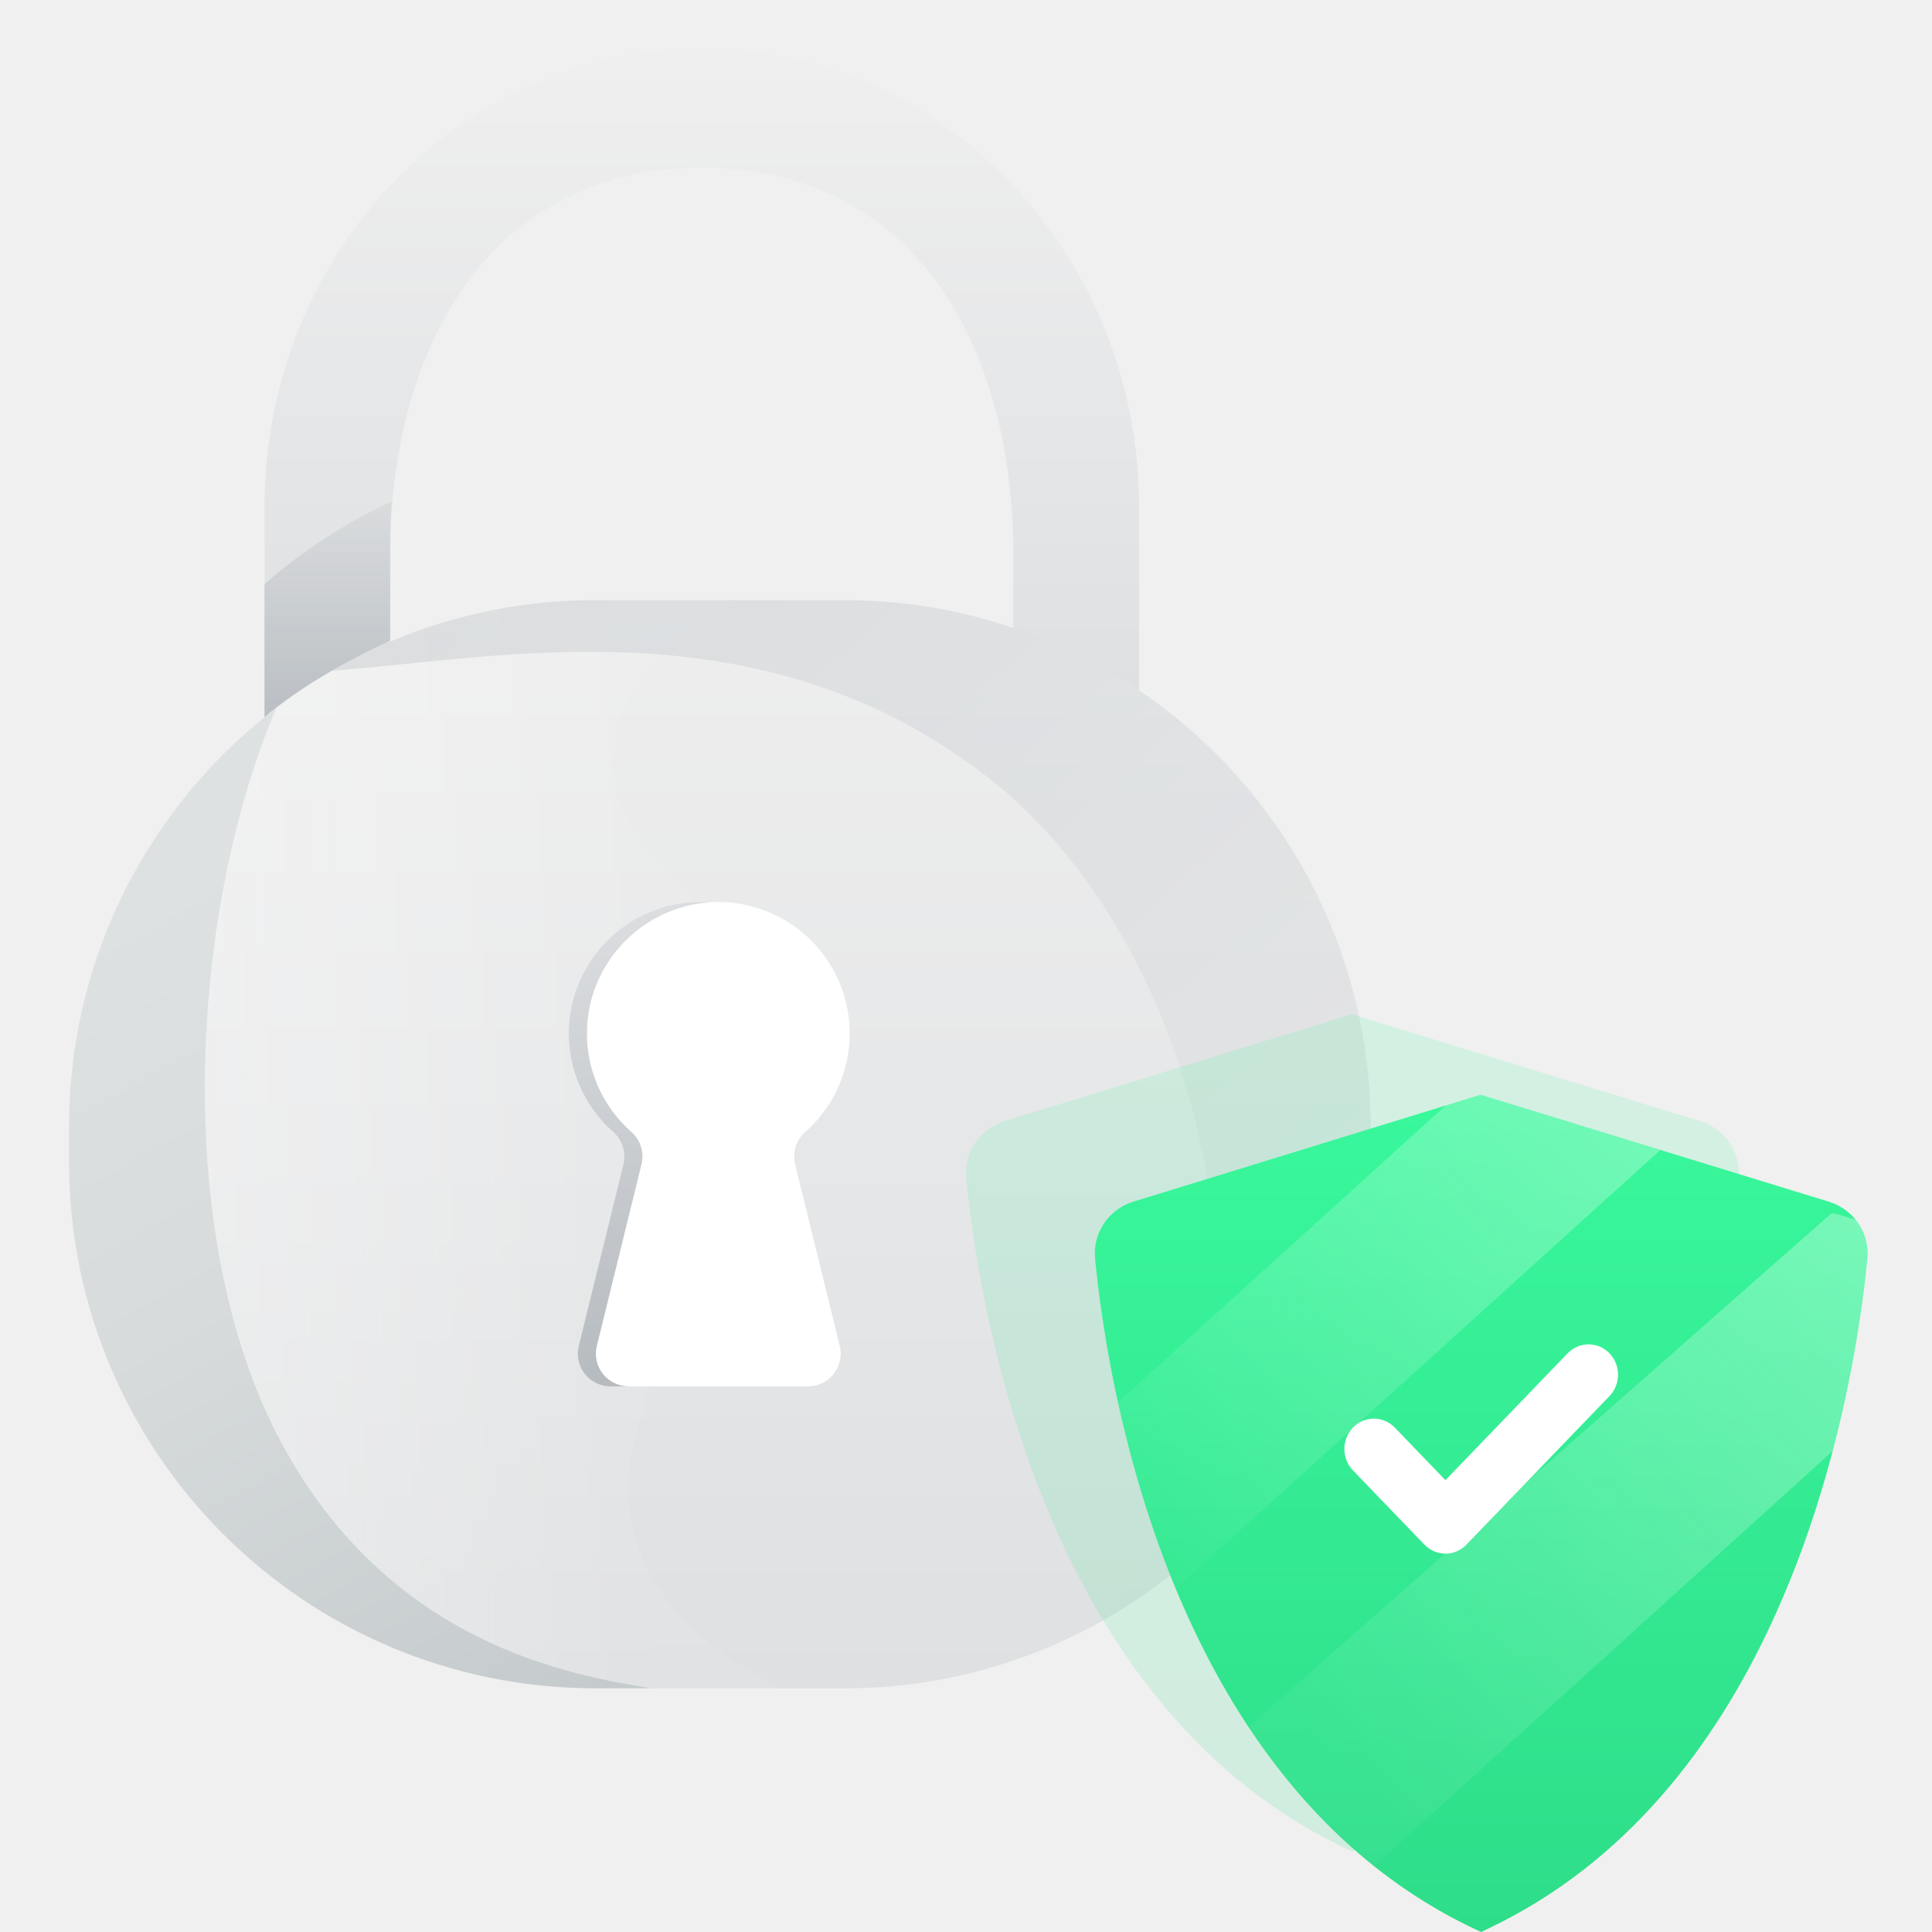
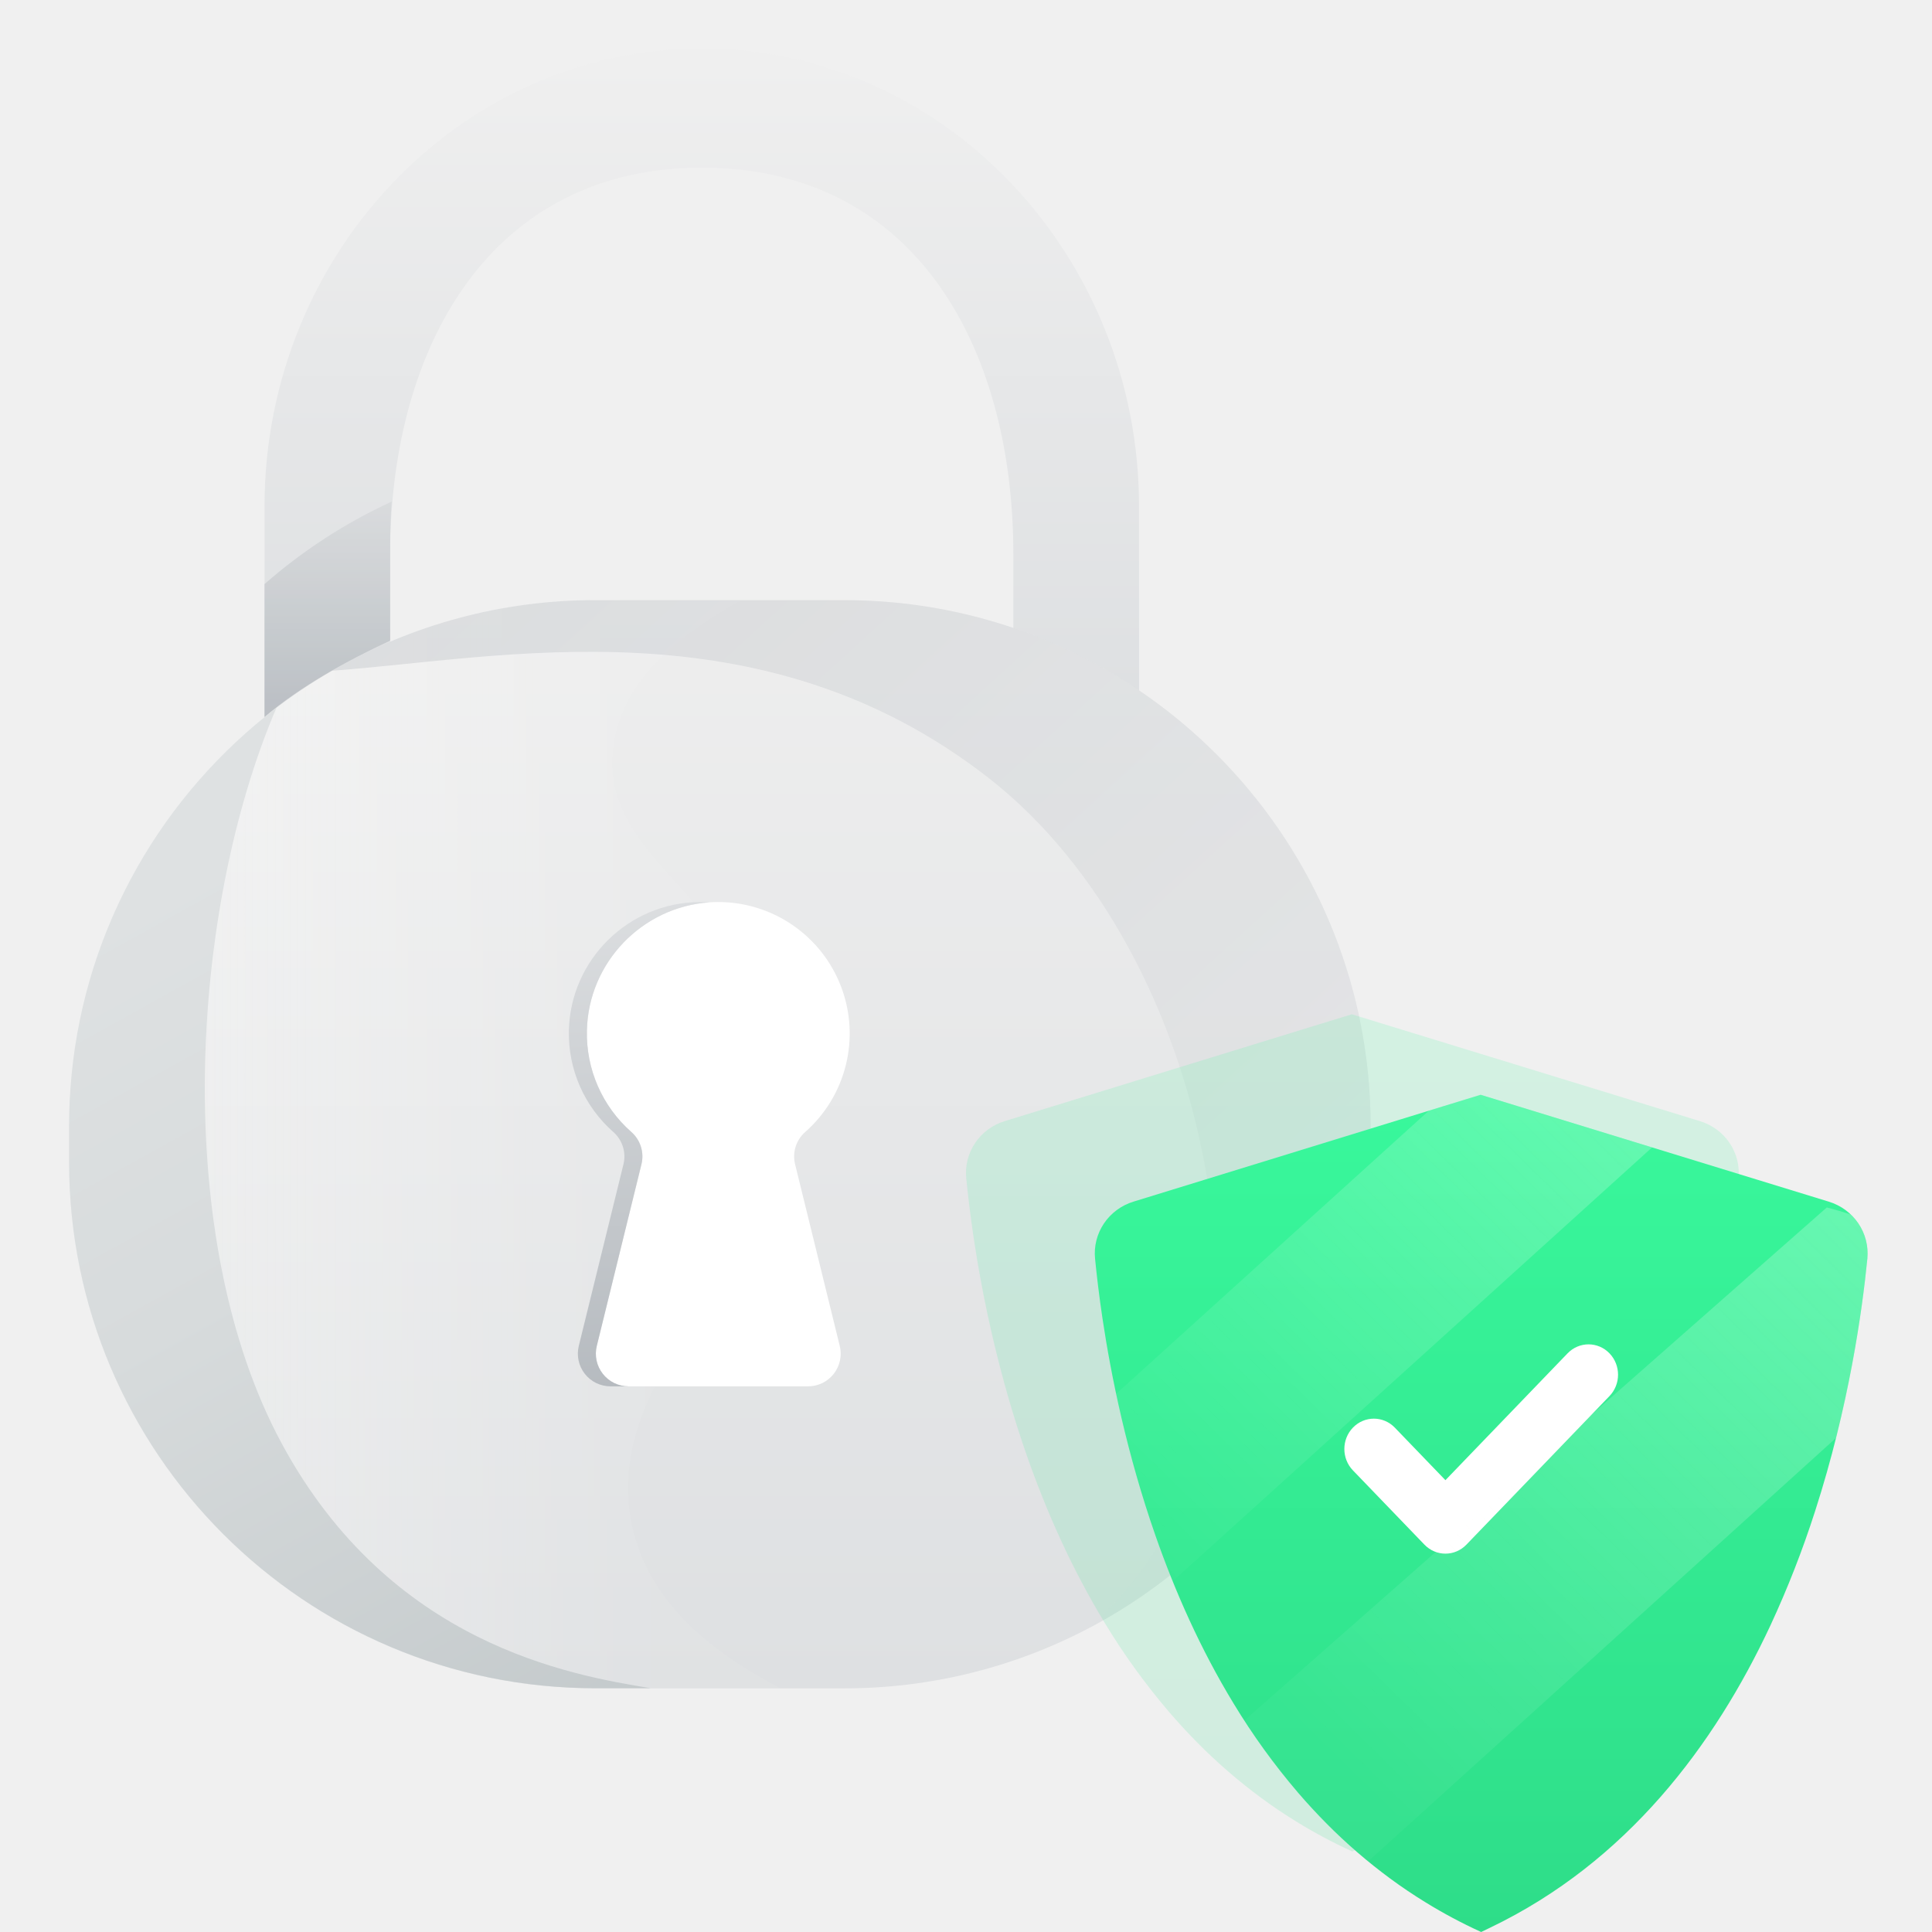
<svg xmlns="http://www.w3.org/2000/svg" width="120" height="120" viewBox="0 0 120 120" fill="none">
-   <path d="M70.747 31.459V45.134H62.941V34.437C62.942 32.992 62.863 31.549 62.702 30.114C61.456 19.155 55.321 10.414 43.589 10.414C37.683 10.414 33.156 12.674 29.972 16.35C29.64 16.733 29.323 17.132 29.02 17.547C26.26 21.32 24.706 26.299 24.323 31.754C24.259 32.636 24.23 33.532 24.23 34.435V45.133H16.43V31.459C16.43 23.487 19.593 16.255 24.667 11.079C29.551 6.097 36.203 3.019 43.511 3.019H43.664C58.568 3.019 70.747 15.818 70.747 31.459Z" fill="url(#paint0_linear_3763_2780)" />
-   <path d="M85.135 69.968V72.167C85.135 83.269 79.601 93.078 71.142 98.986C70.033 99.762 68.877 100.468 67.679 101.1C67.599 101.142 67.52 101.183 67.44 101.227C62.804 103.625 57.659 104.873 52.44 104.866H36.982C18.925 104.866 4.29 90.23 4.29 72.173V69.974C4.29 68.896 4.342 67.83 4.445 66.776C5.315 57.816 9.803 49.913 16.43 44.55C16.674 44.351 16.922 44.157 17.172 43.966C18.063 43.286 18.988 42.653 19.945 42.069C20.166 41.932 20.39 41.799 20.614 41.668C25.587 38.786 31.234 37.271 36.982 37.278H52.442C54.526 37.277 56.606 37.475 58.652 37.868C62.983 38.702 67.098 40.407 70.748 42.881C78.6 48.196 84.015 56.834 84.98 66.773C85.082 67.823 85.134 68.888 85.135 69.968Z" fill="url(#paint1_linear_3763_2780)" />
-   <path opacity="0.5" d="M48.477 104.859H36.981C18.925 104.859 4.289 90.224 4.289 72.167V69.968C4.289 68.889 4.341 67.823 4.444 66.77C5.346 57.479 10.138 49.326 17.171 43.961C22.86 39.615 29.823 37.267 36.982 37.278H46.04C42.173 39.444 38.534 42.268 38.069 46.53C37.307 53.52 46.047 55.536 47.948 65.105C50.473 77.831 37.02 84.431 39.255 94.744C40.275 99.45 44.047 102.547 48.477 104.859Z" fill="url(#paint2_linear_3763_2780)" />
-   <path opacity="0.42" d="M85.135 69.968V72.167C85.135 84.72 78.061 95.621 67.68 101.099C68.856 100.014 70.042 98.756 71.067 97.308C79.852 84.857 75.507 59.316 61.385 48.306C47.248 37.284 31.154 40.897 20.615 41.661C25.588 38.78 31.235 37.267 36.983 37.276H52.442C69.421 37.276 83.374 50.218 84.98 66.77C85.082 67.822 85.134 68.888 85.135 69.968Z" fill="url(#paint3_linear_3763_2780)" />
-   <path d="M40.422 104.859H36.982C18.926 104.859 4.29 90.224 4.29 72.167V69.968C4.29 68.889 4.342 67.823 4.445 66.77C5.347 57.479 10.139 49.325 17.172 43.96C11.777 56.547 10.605 76.907 17.504 89.669C24.246 102.141 35.431 104.041 40.422 104.859Z" fill="url(#paint4_linear_3763_2780)" />
+   <path d="M70.747 31.459V45.134H62.941V34.437C62.942 32.992 62.863 31.549 62.702 30.114C61.456 19.155 55.321 10.414 43.589 10.414C37.683 10.414 33.156 12.674 29.972 16.35C29.64 16.733 29.323 17.132 29.02 17.547C26.26 21.32 24.706 26.299 24.323 31.754C24.259 32.636 24.23 33.532 24.23 34.435V45.133H16.43V31.459C16.43 23.487 19.593 16.255 24.667 11.079C29.551 6.097 36.203 3.019 43.511 3.019H43.664C58.568 3.019 70.747 15.818 70.747 31.459Z" fill="url(#paint0_linear_1760_8076)" />
+   <path d="M85.135 69.968V72.167C85.135 83.269 79.601 93.078 71.142 98.986C70.033 99.762 68.877 100.468 67.679 101.1C67.599 101.142 67.52 101.183 67.44 101.227C62.804 103.625 57.659 104.873 52.44 104.866H36.982C18.925 104.866 4.29 90.23 4.29 72.173V69.974C4.29 68.896 4.342 67.83 4.445 66.776C5.315 57.816 9.803 49.913 16.43 44.55C16.674 44.351 16.922 44.157 17.172 43.966C18.063 43.286 18.988 42.653 19.945 42.069C20.166 41.932 20.39 41.799 20.614 41.668C25.587 38.786 31.234 37.271 36.982 37.278H52.442C54.526 37.277 56.606 37.475 58.652 37.868C62.983 38.702 67.098 40.407 70.748 42.881C78.6 48.196 84.015 56.834 84.98 66.773C85.082 67.823 85.134 68.888 85.135 69.968Z" fill="url(#paint1_linear_1760_8076)" />
+   <path opacity="0.5" d="M48.477 104.859H36.981C18.925 104.859 4.289 90.224 4.289 72.167V69.968C4.289 68.889 4.341 67.823 4.444 66.77C5.346 57.479 10.138 49.326 17.171 43.961C22.86 39.615 29.823 37.267 36.982 37.278H46.04C42.173 39.444 38.534 42.268 38.069 46.53C37.307 53.52 46.047 55.536 47.948 65.105C50.473 77.831 37.02 84.431 39.255 94.744C40.275 99.45 44.047 102.547 48.477 104.859Z" fill="url(#paint2_linear_1760_8076)" />
+   <path opacity="0.42" d="M85.135 69.968V72.167C85.135 84.72 78.061 95.621 67.68 101.099C68.856 100.014 70.042 98.756 71.067 97.308C79.852 84.857 75.507 59.316 61.385 48.306C47.248 37.284 31.154 40.897 20.615 41.661C25.588 38.78 31.235 37.267 36.983 37.276H52.442C69.421 37.276 83.374 50.218 84.98 66.77C85.082 67.822 85.134 68.888 85.135 69.968Z" fill="url(#paint3_linear_1760_8076)" />
+   <path d="M40.422 104.859H36.982C18.926 104.859 4.29 90.224 4.29 72.167V69.968C4.29 68.889 4.342 67.823 4.445 66.77C5.347 57.479 10.139 49.325 17.172 43.96C11.777 56.547 10.605 76.907 17.504 89.669C24.246 102.141 35.431 104.041 40.422 104.859Z" fill="url(#paint4_linear_1760_8076)" />
  <path d="M52.158 83.596C52.232 83.894 52.236 84.206 52.172 84.506C52.107 84.807 51.975 85.089 51.785 85.331C51.596 85.573 51.353 85.769 51.077 85.904C50.8 86.038 50.497 86.108 50.189 86.108H39.038C38.73 86.108 38.427 86.038 38.15 85.904C37.874 85.769 37.632 85.573 37.442 85.331C37.252 85.089 37.12 84.807 37.055 84.506C36.991 84.206 36.995 83.894 37.069 83.596L39.842 72.316C39.931 71.957 39.919 71.581 39.809 71.228C39.699 70.875 39.495 70.559 39.218 70.314C38.324 69.528 37.614 68.557 37.136 67.467C36.658 66.377 36.425 65.196 36.453 64.007C36.545 59.78 39.889 56.332 44.054 56.047C44.22 56.035 44.387 56.028 44.555 56.027C46.219 56.015 47.847 56.512 49.221 57.452C50.595 58.391 51.649 59.728 52.241 61.283C52.834 62.838 52.937 64.537 52.537 66.153C52.136 67.768 51.252 69.223 50.002 70.321C49.726 70.566 49.523 70.881 49.415 71.233C49.306 71.584 49.296 71.959 49.385 72.316L52.158 83.596Z" fill="white" />
-   <path d="M39.841 72.316L37.068 83.596C36.994 83.894 36.99 84.206 37.054 84.507C37.119 84.807 37.251 85.089 37.441 85.331C37.631 85.573 37.873 85.769 38.15 85.904C38.426 86.038 38.73 86.108 39.037 86.108H37.919C37.612 86.108 37.308 86.038 37.032 85.904C36.755 85.769 36.513 85.573 36.323 85.331C36.134 85.089 36.001 84.807 35.937 84.507C35.872 84.206 35.877 83.894 35.95 83.596L38.724 72.316C38.813 71.957 38.801 71.581 38.691 71.228C38.581 70.875 38.376 70.559 38.099 70.314C37.205 69.528 36.495 68.556 36.017 67.467C35.54 66.377 35.307 65.196 35.334 64.007C35.43 59.612 39.04 56.058 43.436 56.028C43.645 56.028 43.851 56.033 44.055 56.047C39.89 56.333 36.546 59.781 36.455 64.007C36.426 65.197 36.659 66.378 37.137 67.468C37.615 68.557 38.325 69.529 39.219 70.314C39.495 70.559 39.7 70.876 39.809 71.228C39.919 71.581 39.93 71.957 39.841 72.316Z" fill="url(#paint5_linear_3763_2780)" />
-   <path opacity="0.82" d="M16.429 36.28C18.8 34.2 21.46 32.474 24.326 31.155C24.265 32.037 24.234 32.931 24.234 33.836V39.791C21.561 41.03 18.674 42.626 16.429 44.533L16.429 36.28Z" fill="url(#paint6_linear_3763_2780)" />
-   <path opacity="0.16" d="M107.985 73.175C107.659 76.473 106.83 82.378 104.744 88.845C103.968 91.264 103.042 93.635 101.971 95.944C98.485 103.408 93.049 110.647 84.584 114.717C84.408 114.807 84.233 114.891 84.05 114.975C84.033 114.984 84.015 114.993 83.997 115C83.98 114.99 83.963 114.982 83.944 114.975C82.78 114.442 81.651 113.839 80.562 113.17C79.795 112.7 79.056 112.202 78.345 111.678C76.947 110.647 75.632 109.511 74.412 108.281C73.786 107.65 73.185 106.999 72.611 106.33C71.133 104.601 69.8 102.756 68.626 100.815C66.562 97.426 64.981 93.846 63.768 90.378C62.003 85.323 61.018 80.508 60.475 76.877C60.261 75.438 60.115 74.186 60.016 73.177C59.94 72.407 60.135 71.633 60.57 70.988C61.005 70.343 61.653 69.865 62.405 69.635L66.843 68.269L81.68 63.7L83.944 63.006L83.969 63L105.587 69.636C106.339 69.865 106.988 70.342 107.425 70.986C107.862 71.631 108.059 72.404 107.985 73.175Z" fill="url(#paint7_linear_3763_2780)" />
-   <path d="M115.985 78.175C115.659 81.473 114.83 87.378 112.744 93.845C111.968 96.264 111.042 98.635 109.971 100.944C106.485 108.408 101.049 115.647 92.584 119.717C92.408 119.807 92.233 119.891 92.05 119.975C92.033 119.984 92.015 119.993 91.997 120C91.98 119.99 91.963 119.982 91.944 119.975C90.78 119.442 89.651 118.839 88.562 118.17C87.795 117.7 87.056 117.202 86.345 116.678C84.947 115.647 83.632 114.511 82.412 113.281C81.786 112.65 81.185 111.999 80.611 111.33C79.133 109.601 77.8 107.756 76.626 105.815C74.562 102.426 72.981 98.846 71.768 95.378C70.003 90.323 69.018 85.508 68.475 81.877C68.261 80.438 68.115 79.186 68.016 78.177C67.939 77.407 68.135 76.633 68.57 75.988C69.005 75.343 69.653 74.865 70.405 74.635L74.843 73.269L89.68 68.7L91.944 68.006L91.969 68L113.587 74.636C114.339 74.865 114.988 75.342 115.425 75.986C115.862 76.631 116.059 77.404 115.985 78.175Z" fill="url(#paint8_linear_3763_2780)" />
+   <path d="M39.841 72.316L37.068 83.596C36.994 83.894 36.99 84.206 37.054 84.507C37.119 84.807 37.251 85.089 37.441 85.331C37.631 85.573 37.873 85.769 38.15 85.904C38.426 86.038 38.73 86.108 39.037 86.108H37.919C37.612 86.108 37.308 86.038 37.032 85.904C36.755 85.769 36.513 85.573 36.323 85.331C36.134 85.089 36.001 84.807 35.937 84.507C35.872 84.206 35.877 83.894 35.95 83.596L38.724 72.316C38.813 71.957 38.801 71.581 38.691 71.228C38.581 70.875 38.376 70.559 38.099 70.314C37.205 69.528 36.495 68.556 36.017 67.467C35.54 66.377 35.307 65.196 35.334 64.007C35.43 59.612 39.04 56.058 43.436 56.028C43.645 56.028 43.851 56.033 44.055 56.047C39.89 56.333 36.546 59.781 36.455 64.007C36.426 65.197 36.659 66.378 37.137 67.468C37.615 68.557 38.325 69.529 39.219 70.314C39.495 70.559 39.7 70.876 39.809 71.228C39.919 71.581 39.93 71.957 39.841 72.316Z" fill="url(#paint5_linear_1760_8076)" />
+   <path opacity="0.82" d="M16.429 36.28C18.8 34.2 21.46 32.474 24.326 31.155C24.265 32.037 24.234 32.931 24.234 33.836V39.791C21.561 41.03 18.674 42.626 16.429 44.533L16.429 36.28Z" fill="url(#paint6_linear_1760_8076)" />
+   <path opacity="0.16" d="M107.985 73.175C107.659 76.473 106.83 82.378 104.744 88.845C103.968 91.264 103.042 93.635 101.971 95.944C98.485 103.408 93.049 110.647 84.584 114.717C84.408 114.807 84.233 114.891 84.05 114.975C84.033 114.984 84.015 114.993 83.997 115C83.98 114.99 83.963 114.982 83.944 114.975C82.78 114.442 81.651 113.839 80.562 113.17C79.795 112.7 79.056 112.202 78.345 111.678C76.947 110.647 75.632 109.511 74.412 108.281C73.786 107.65 73.185 106.999 72.611 106.33C71.133 104.601 69.8 102.756 68.626 100.815C66.562 97.426 64.981 93.846 63.768 90.378C62.003 85.323 61.018 80.508 60.475 76.877C60.261 75.438 60.115 74.186 60.016 73.177C59.94 72.407 60.135 71.633 60.57 70.988C61.005 70.343 61.653 69.865 62.405 69.635L66.843 68.269L81.68 63.7L83.944 63.006L83.969 63L105.587 69.636C106.339 69.865 106.988 70.342 107.425 70.986C107.862 71.631 108.059 72.404 107.985 73.175Z" fill="url(#paint7_linear_1760_8076)" />
+   <path d="M115.985 78.175C115.659 81.473 114.83 87.378 112.744 93.845C111.968 96.264 111.042 98.635 109.971 100.944C106.485 108.408 101.049 115.647 92.584 119.717C92.408 119.807 92.233 119.891 92.05 119.975C92.033 119.984 92.015 119.993 91.997 120C91.98 119.99 91.963 119.982 91.944 119.975C90.78 119.442 89.651 118.839 88.562 118.17C87.795 117.7 87.056 117.202 86.345 116.678C84.947 115.647 83.632 114.511 82.412 113.281C81.786 112.65 81.185 111.999 80.611 111.33C79.133 109.601 77.8 107.756 76.626 105.815C74.562 102.426 72.981 98.846 71.768 95.378C70.003 90.323 69.018 85.508 68.475 81.877C68.261 80.438 68.115 79.186 68.016 78.177C67.939 77.407 68.135 76.633 68.57 75.988C69.005 75.343 69.653 74.865 70.405 74.635L74.843 73.269L89.68 68.7L91.944 68.006L91.969 68L113.587 74.636C114.339 74.865 114.988 75.342 115.425 75.986C115.862 76.631 116.059 77.404 115.985 78.175Z" fill="url(#paint8_linear_1760_8076)" />
  <path d="M97.724 84.406L89.778 92.657L86.276 89.021C85.755 88.48 84.911 88.48 84.391 89.021C83.87 89.562 83.87 90.438 84.391 90.979L88.835 95.594C89.356 96.135 90.2 96.135 90.721 95.594L99.609 86.364C100.13 85.823 100.13 84.946 99.609 84.406C99.089 83.865 98.245 83.865 97.724 84.406Z" fill="white" stroke="white" />
-   <mask id="mask0_3763_2780" style="mask-type:alpha" maskUnits="userSpaceOnUse" x="68" y="68" width="48" height="52">
-     <path d="M115.985 78.175C115.659 81.473 114.83 87.378 112.744 93.845C111.968 96.264 111.042 98.635 109.971 100.944C106.485 108.408 101.049 115.647 92.584 119.717C92.408 119.807 92.233 119.891 92.05 119.975C92.033 119.984 92.015 119.993 91.997 120C91.98 119.99 91.963 119.982 91.944 119.975C90.78 119.442 89.651 118.839 88.562 118.17C87.795 117.7 87.056 117.202 86.345 116.678C84.947 115.647 83.632 114.511 82.412 113.281C81.786 112.65 81.185 111.999 80.611 111.33C79.133 109.601 77.8 107.756 76.626 105.815C74.562 102.426 72.981 98.846 71.768 95.378C70.003 90.323 69.018 85.508 68.475 81.877C68.261 80.438 68.115 79.186 68.016 78.177C67.939 77.407 68.135 76.633 68.57 75.988C69.005 75.343 69.653 74.865 70.405 74.635L74.843 73.269L89.68 68.7L91.944 68.006L91.969 68L113.587 74.636C114.339 74.865 114.988 75.342 115.425 75.986C115.862 76.631 116.059 77.404 115.985 78.175Z" fill="url(#paint9_linear_3763_2780)" />
+   <mask id="mask0_1760_8076" style="mask-type:alpha" maskUnits="userSpaceOnUse" x="68" y="68" width="48" height="52">
+     <path d="M115.985 78.175C115.659 81.473 114.83 87.378 112.744 93.845C111.968 96.264 111.042 98.635 109.971 100.944C106.485 108.408 101.049 115.647 92.584 119.717C92.408 119.807 92.233 119.891 92.05 119.975C92.033 119.984 92.015 119.993 91.997 120C91.98 119.99 91.963 119.982 91.944 119.975C90.78 119.442 89.651 118.839 88.562 118.17C87.795 117.7 87.056 117.202 86.345 116.678C84.947 115.647 83.632 114.511 82.412 113.281C81.786 112.65 81.185 111.999 80.611 111.33C79.133 109.601 77.8 107.756 76.626 105.815C74.562 102.426 72.981 98.846 71.768 95.378C70.003 90.323 69.018 85.508 68.475 81.877C68.261 80.438 68.115 79.186 68.016 78.177C67.939 77.407 68.135 76.633 68.57 75.988C69.005 75.343 69.653 74.865 70.405 74.635L74.843 73.269L89.68 68.7L91.944 68.006L91.969 68L113.587 74.636C114.339 74.865 114.988 75.342 115.425 75.986C115.862 76.631 116.059 77.404 115.985 78.175Z" fill="url(#paint9_linear_1760_8076)" />
  </mask>
-   <g mask="url(#mask0_3763_2780)">
-     <g style="mix-blend-mode:soft-light" opacity="0.4">
-       <path d="M107.321 67.634L65.664 105.335C63.458 102.052 61.978 98.342 61.321 94.451L96.784 62.335H96.803C100.645 63.35 104.229 65.155 107.321 67.634Z" fill="url(#paint10_linear_3763_2780)" />
-     </g>
-     <g style="mix-blend-mode:soft-light" opacity="0.4">
-       <path d="M124.321 80.634L82.664 118.335C80.458 115.052 76.978 112.227 76.321 108.335L113.784 75.335H113.803C117.645 76.35 121.229 78.155 124.321 80.634Z" fill="url(#paint11_linear_3763_2780)" />
-     </g>
+   <g mask="url(#mask0_1760_8076)">
+     <path opacity="0.3" d="M107 67.298L65.343 105C63.137 101.716 61.657 98.007 61 94.115L96.463 62H96.482C100.324 63.015 103.908 64.82 107 67.298Z" fill="url(#paint10_linear_1760_8076)" />
+     <path opacity="0.3" d="M124 80.298L82.343 118C80.137 114.716 76.657 111.891 76 108L113.463 75H113.482C117.324 76.015 120.908 77.82 124 80.298Z" fill="url(#paint11_linear_1760_8076)" />
  </g>
  <defs>
-     <linearGradient id="paint0_linear_3763_2780" x1="43.589" y1="42.941" x2="43.589" y2="3.728" gradientUnits="userSpaceOnUse">
+     <linearGradient id="paint0_linear_1760_8076" x1="43.589" y1="42.941" x2="43.589" y2="3.728" gradientUnits="userSpaceOnUse">
      <stop stop-color="#DEE0E2" />
      <stop offset="1" stop-color="#EFEFEF" />
    </linearGradient>
-     <linearGradient id="paint1_linear_3763_2780" x1="44.712" y1="105.007" x2="44.712" y2="32.407" gradientUnits="userSpaceOnUse">
+     <linearGradient id="paint1_linear_1760_8076" x1="44.712" y1="105.007" x2="44.712" y2="32.407" gradientUnits="userSpaceOnUse">
      <stop stop-color="#DEE0E2" />
      <stop offset="1" stop-color="#EFEFEF" />
      <stop offset="1" stop-color="#EFEFEF" />
    </linearGradient>
-     <linearGradient id="paint2_linear_3763_2780" x1="-16.314" y1="71.068" x2="40.626" y2="71.068" gradientUnits="userSpaceOnUse">
+     <linearGradient id="paint2_linear_1760_8076" x1="-16.314" y1="71.068" x2="40.626" y2="71.068" gradientUnits="userSpaceOnUse">
      <stop stop-color="#FCFDFE" />
      <stop offset="0.09" stop-color="#FEFEFC" stop-opacity="0.96" />
      <stop offset="0.25" stop-color="#FEFEFC" stop-opacity="0.86" />
      <stop offset="0.44" stop-color="#FEFEFD" stop-opacity="0.7" />
      <stop offset="0.68" stop-color="#FFFFFE" stop-opacity="0.47" />
      <stop offset="0.93" stop-color="white" stop-opacity="0.18" />
      <stop offset="1" stop-color="white" stop-opacity="0.1" />
    </linearGradient>
-     <linearGradient id="paint3_linear_3763_2780" x1="80.207" y1="83.367" x2="15.885" y2="12.82" gradientUnits="userSpaceOnUse">
+     <linearGradient id="paint3_linear_1760_8076" x1="80.207" y1="83.367" x2="15.885" y2="12.82" gradientUnits="userSpaceOnUse">
      <stop stop-color="#DEE0E2" />
      <stop offset="1" stop-color="#B4B9BE" />
    </linearGradient>
-     <linearGradient id="paint4_linear_3763_2780" x1="7.46" y1="56.39" x2="46.808" y2="127.429" gradientUnits="userSpaceOnUse">
+     <linearGradient id="paint4_linear_1760_8076" x1="7.46" y1="56.39" x2="46.808" y2="127.429" gradientUnits="userSpaceOnUse">
      <stop stop-color="#DEE1E2" />
      <stop offset="0.3" stop-color="#D7DBDC" />
      <stop offset="0.75" stop-color="#C3C9CB" />
      <stop offset="1" stop-color="#B4BCBE" />
    </linearGradient>
-     <linearGradient id="paint5_linear_3763_2780" x1="39.313" y1="54.11" x2="40.696" y2="87.699" gradientUnits="userSpaceOnUse">
+     <linearGradient id="paint5_linear_1760_8076" x1="39.313" y1="54.11" x2="40.696" y2="87.699" gradientUnits="userSpaceOnUse">
      <stop stop-color="#DEE0E2" />
      <stop offset="1" stop-color="#B4B9BE" />
    </linearGradient>
-     <linearGradient id="paint6_linear_3763_2780" x1="20.377" y1="28.56" x2="20.377" y2="44.028" gradientUnits="userSpaceOnUse">
+     <linearGradient id="paint6_linear_1760_8076" x1="20.377" y1="28.56" x2="20.377" y2="44.028" gradientUnits="userSpaceOnUse">
      <stop stop-color="#DEE0E2" />
      <stop offset="1" stop-color="#B4B9BE" />
    </linearGradient>
-     <linearGradient id="paint7_linear_3763_2780" x1="83.996" y1="62.327" x2="84" y2="115" gradientUnits="userSpaceOnUse">
+     <linearGradient id="paint7_linear_1760_8076" x1="83.996" y1="62.327" x2="84" y2="115" gradientUnits="userSpaceOnUse">
      <stop stop-color="#39F89C" />
      <stop offset="1" stop-color="#2EDD89" />
    </linearGradient>
-     <linearGradient id="paint8_linear_3763_2780" x1="91.996" y1="67.327" x2="92" y2="120" gradientUnits="userSpaceOnUse">
+     <linearGradient id="paint8_linear_1760_8076" x1="91.996" y1="67.327" x2="92" y2="120" gradientUnits="userSpaceOnUse">
      <stop stop-color="#39F89C" />
      <stop offset="1" stop-color="#2EDD89" />
    </linearGradient>
-     <linearGradient id="paint9_linear_3763_2780" x1="91.996" y1="67.327" x2="92" y2="120" gradientUnits="userSpaceOnUse">
+     <linearGradient id="paint9_linear_1760_8076" x1="91.996" y1="67.327" x2="92" y2="120" gradientUnits="userSpaceOnUse">
      <stop stop-color="#39F89C" />
      <stop offset="1" stop-color="#2EDD89" />
    </linearGradient>
-     <linearGradient id="paint10_linear_3763_2780" x1="109.871" y1="55.409" x2="67.533" y2="98.635" gradientUnits="userSpaceOnUse">
+     <linearGradient id="paint10_linear_1760_8076" x1="109.549" y1="55.073" x2="67.211" y2="98.3" gradientUnits="userSpaceOnUse">
      <stop stop-color="#FEFEFC" />
      <stop offset="1" stop-color="white" stop-opacity="0" />
    </linearGradient>
-     <linearGradient id="paint11_linear_3763_2780" x1="126.871" y1="68.409" x2="84.533" y2="111.635" gradientUnits="userSpaceOnUse">
+     <linearGradient id="paint11_linear_1760_8076" x1="126.549" y1="68.073" x2="84.211" y2="111.3" gradientUnits="userSpaceOnUse">
      <stop stop-color="#FEFEFC" />
      <stop offset="1" stop-color="white" stop-opacity="0.1" />
    </linearGradient>
  </defs>
</svg>
